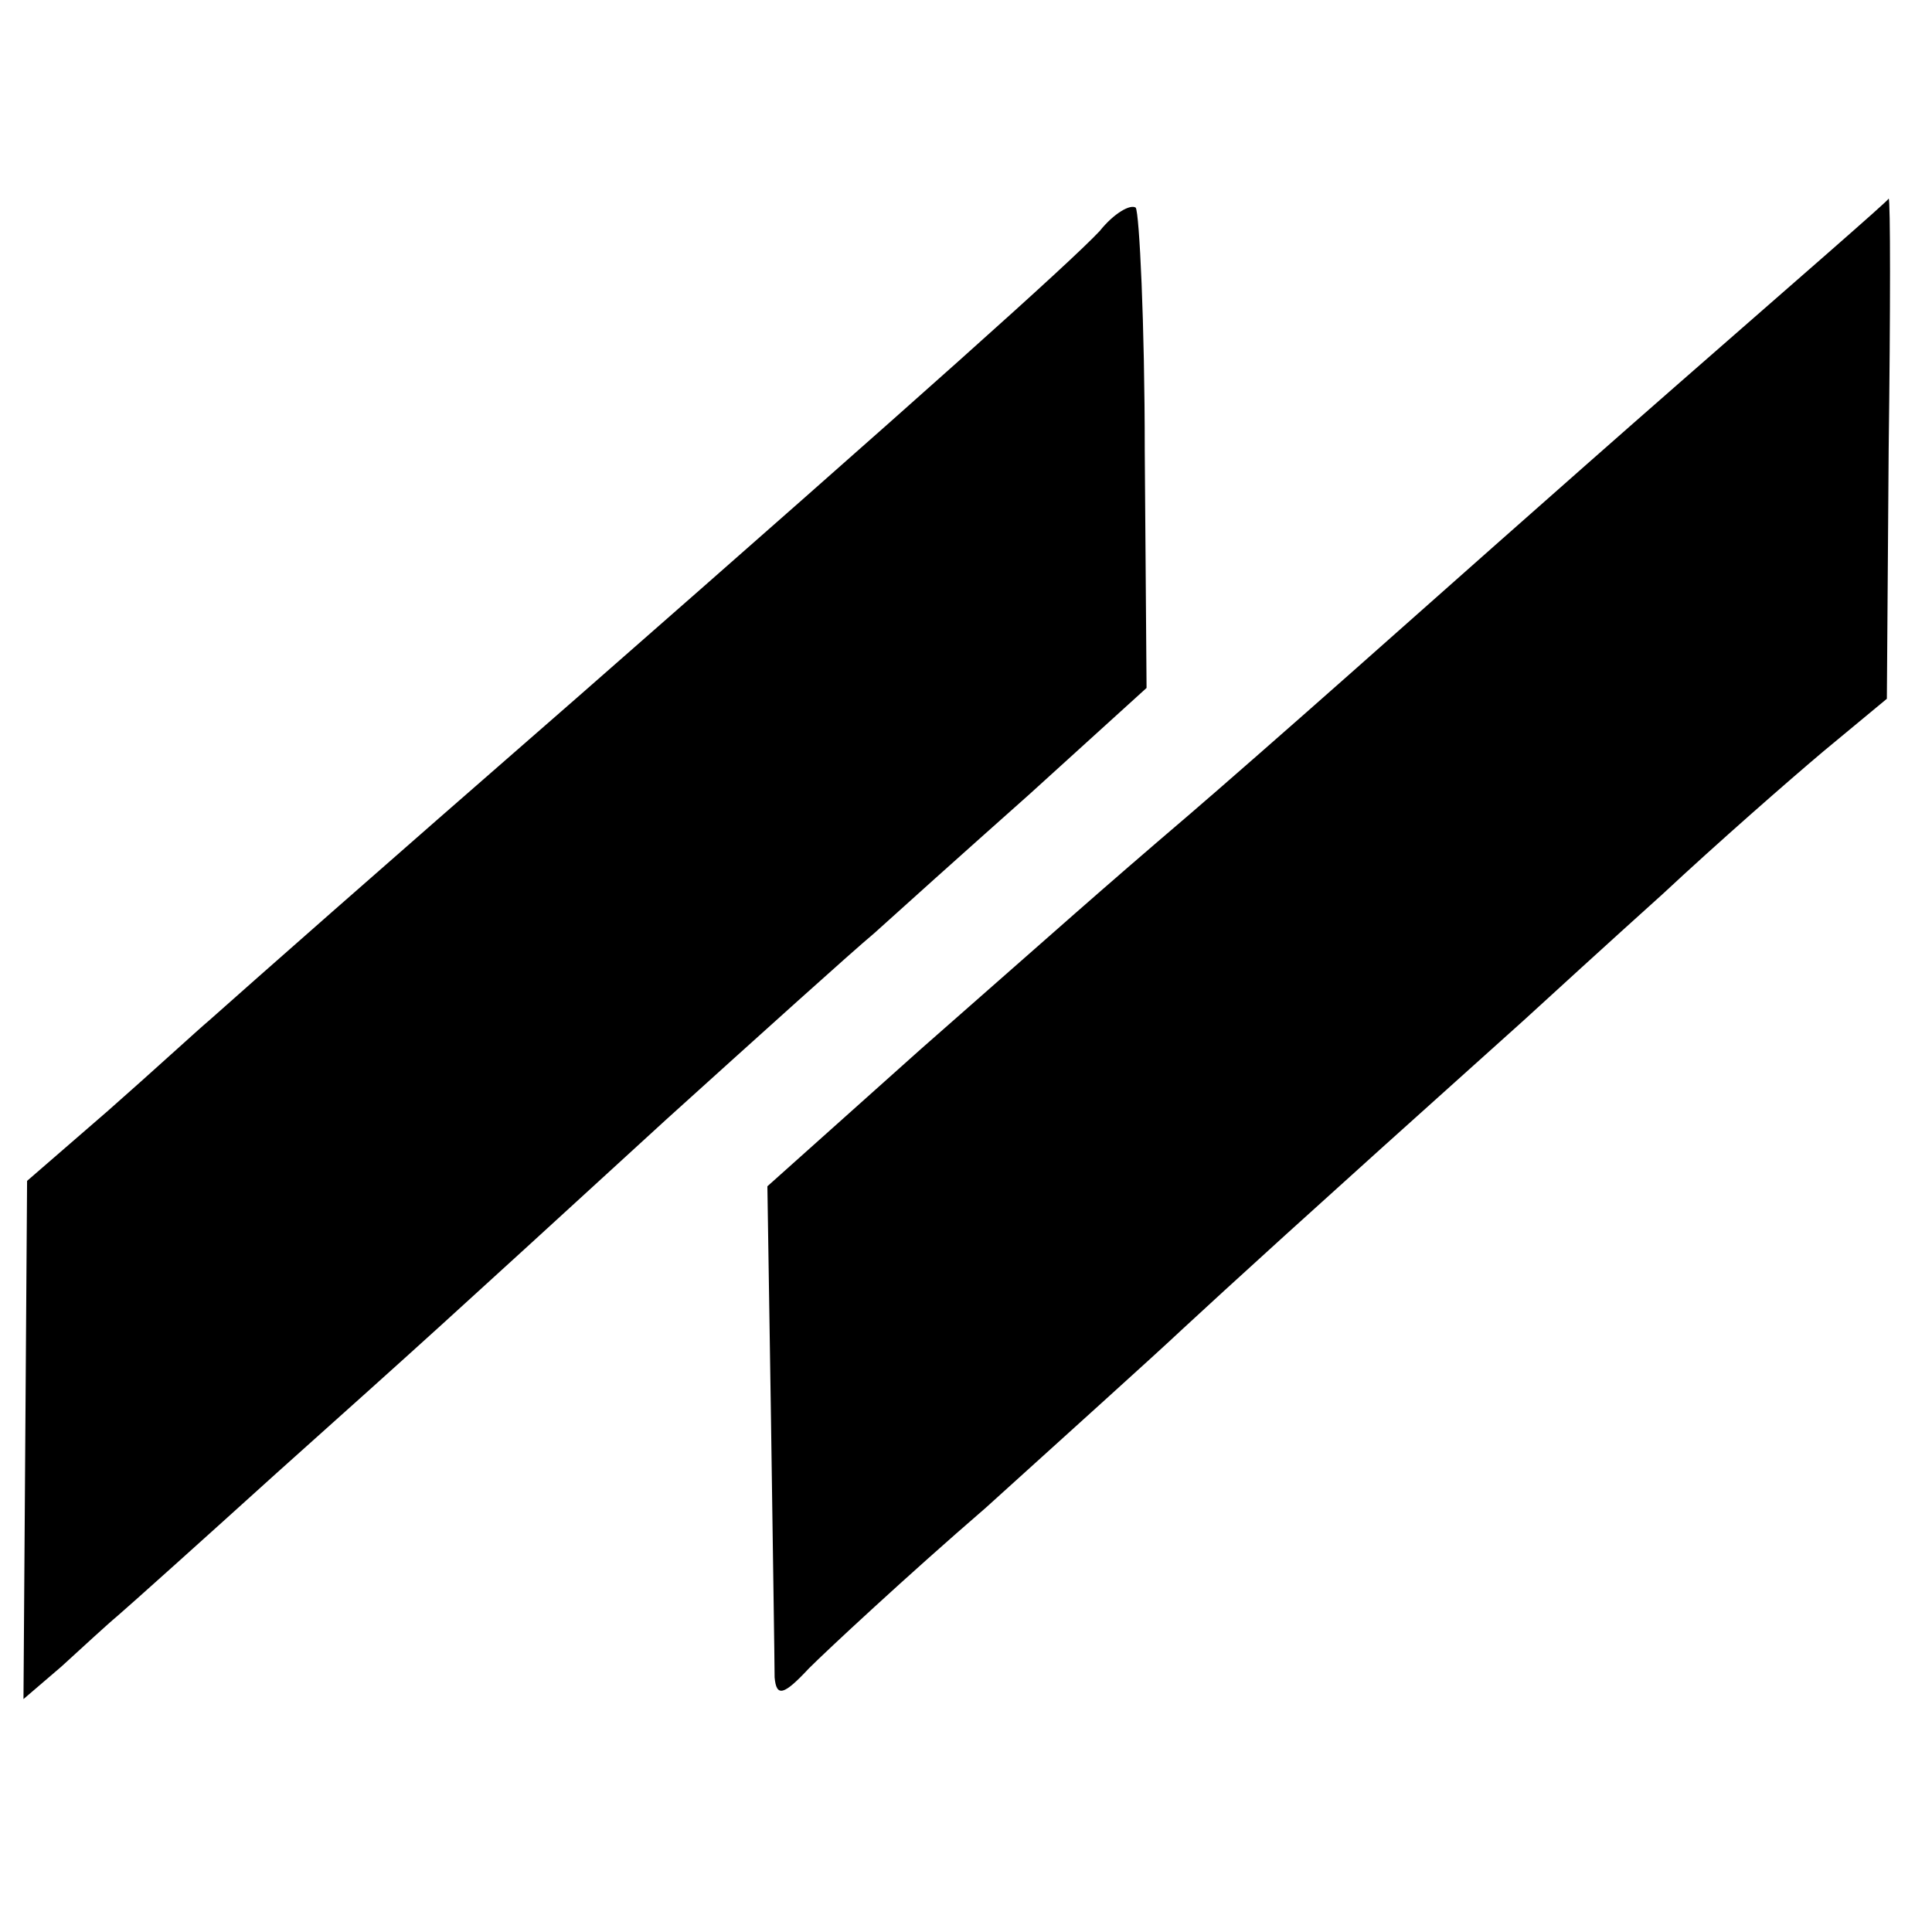
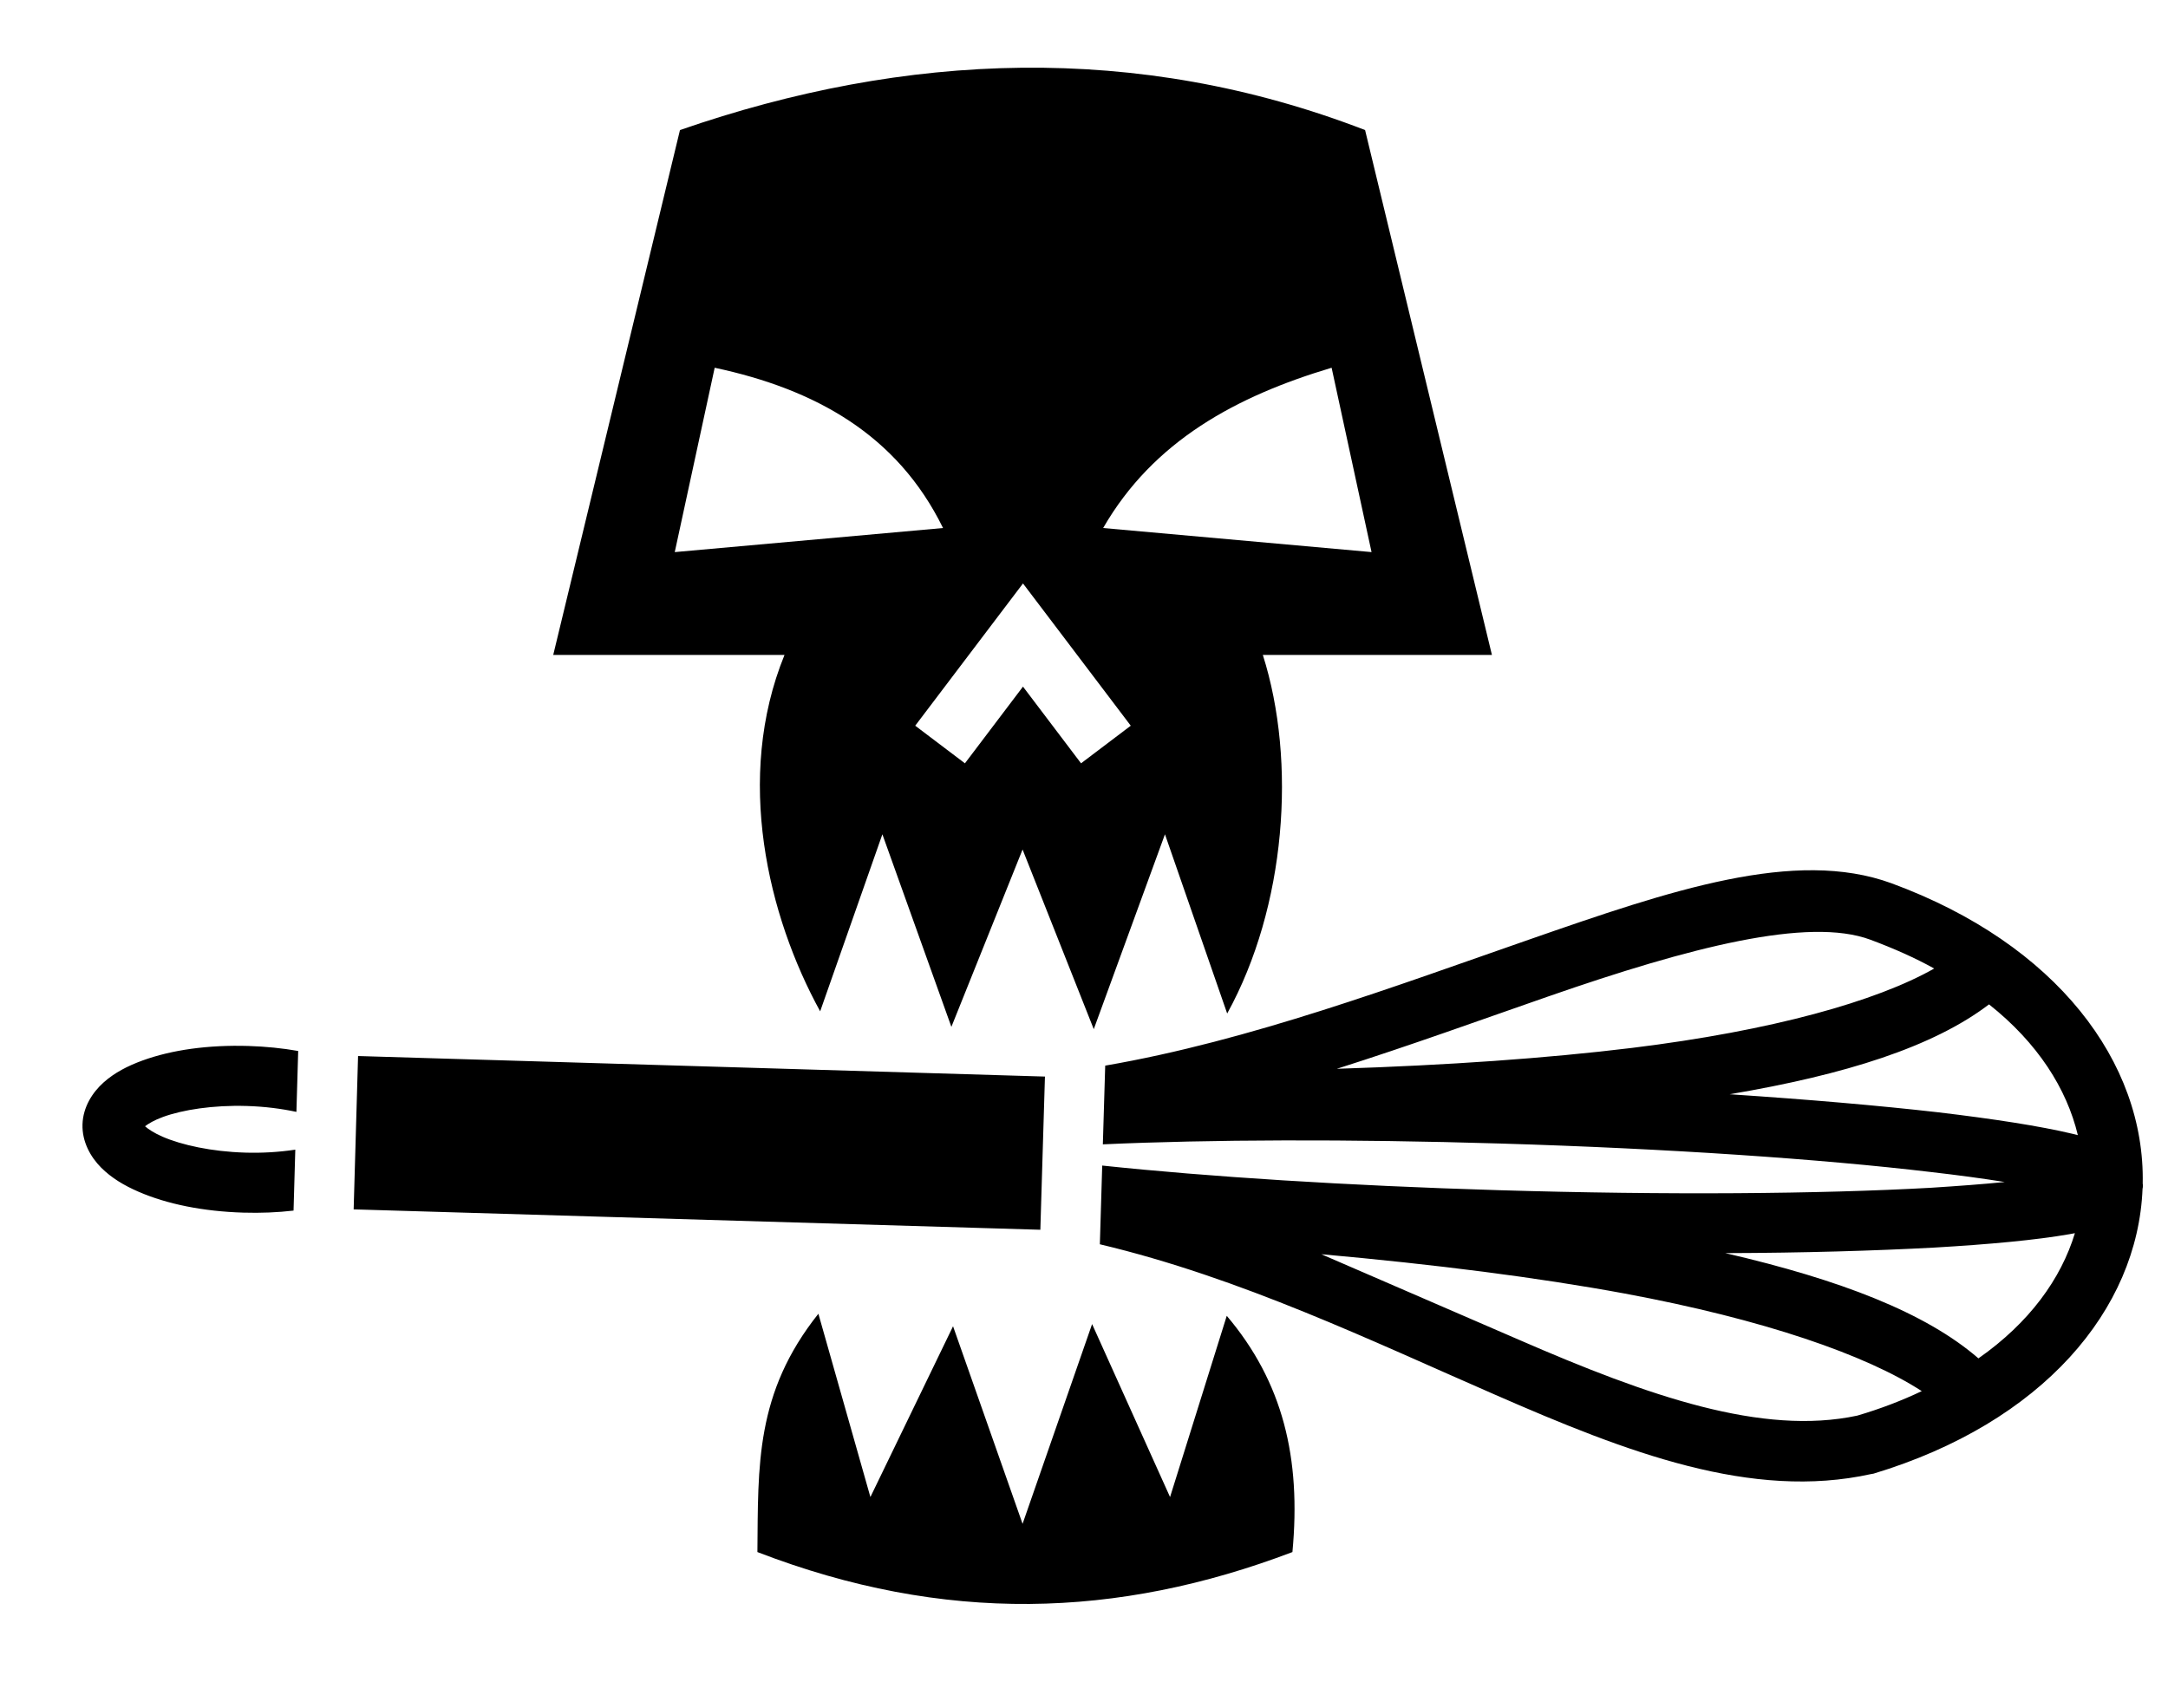
- <svg xmlns="http://www.w3.org/2000/svg" version="1.0" width="107pt" height="107pt" viewBox="0 0 107 107" preserveAspectRatio="xMidYMid meet">
-   <g transform="translate(0,107) scale(0.1,-0.1)" fill="#000000" stroke="none">
-     <path d="M609 942 c-17 -18 -95 -88 -289 -258 -117 -102 -177 -155 -204 -179 -6 -5 -31 -28 -56 -50 l-45 -39 -1 -144 -1 -143 21 18 c11 10 25 23 31 28 7 6 46 41 88 79 86 77 86 77 216 196 52 47 103 93 115 103 11 10 50 45 86 77 l65 59 -1 131 c0 71 -3 132 -5 135 -3 2 -12 -3 -20 -13z" />
-     <path d="M929 857 c-64 -56 -145 -128 -180 -159 -35 -31 -75 -66 -89 -78 -55 -47 -68 -59 -150 -131 l-85 -76 2 -129 c1 -71 2 -135 2 -143 1 -11 5 -10 19 5 10 10 54 51 98 89 43 39 92 83 109 99 26 24 63 58 189 171 12 11 47 43 77 70 30 28 70 63 89 79 l35 29 1 138 c1 77 1 139 0 139 0 -1 -53 -47 -117 -103z" />
-   </g>
+ <svg xmlns="http://www.w3.org/2000/svg" viewBox="0 0 650 512" width="65.0" height="51.2" version="1.1" id="svg4">
+   <defs id="defs8" />
+   <path d="M306.302 20.313c-34.326.367-68.574 6.949-102.436 18.687l-38 157.406h69.343c-15.01 36.837-4.96 78.375 10.687 106.875l18.656-53.092 20.688 57.75 21.344-53.188 21.343 53.875 21.345-58.438 18.656 53.75c17.64-32.01 20.863-75.52 10.69-107.53h68.686L409.272 39c-34.235-13.207-68.643-19.055-102.97-18.688zm-92.03 89.968c30.03 6.412 54.695 19.975 68.468 48.064l-80.438 7.22 11.97-55.283zm184.968 0l11.97 55.282-80.47-7.218c15.057-26.116 39.92-39.524 68.5-48.063zm-92.53 64.69l7.436 9.81 24.875 32.845-14.906 11.28-17.408-23-17.406 23-14.906-11.28 24.875-32.844 7.438-9.81zm-61.345 219c-18.96 23.825-18.032 45.48-18.282 71.467 55.972 21.582 108.007 19.906 160.406 0 2.66-28.217-2.896-51.03-19.688-70.843l-17 54.344-23.375-51.875-20.842 59.906-20.844-59.25-24.78 51.217-15.595-54.968zM31.068 324.599c-3.3 2.943-6.177 7.342-6.334 12.586s2.451 9.808 5.568 12.943c3.125 3.129 6.899 5.371 11.201 7.24 8.603 3.739 19.446 5.917 31.462 6.278 5.259.158 10.288-.059 15.044-.61l.527-18.271a83.99 83.99 0 0 1-15.031.886c-10.072-.295-19.116-2.299-24.814-4.791-2.556-1.11-4.261-2.278-5.212-3.113.992-.77 2.772-1.841 5.39-2.795 5.837-2.131 14.985-3.59 25.049-3.288 5.407.155 10.495.817 14.951 1.771l.534-18.264c-4.708-.827-9.701-1.345-14.945-1.502-12.015-.36-22.962 1.158-31.774 4.374-4.399 1.615-8.314 3.613-11.614 6.556zm76.286-7.913l-1.323 45.985 205.882 6.112 1.378-45.941zm224.005 2.877l-.708 23.607c31.878-1.449 73.479-1.616 119.138-.247 50.606 1.518 96.282 4.656 129.061 8.54 8.319.957 15.717 1.957 22.194 3-6.528.653-13.973 1.208-22.265 1.737-33.021 1.839-78.803 2.235-129.409.717-45.659-1.369-87.175-4.03-118.909-7.387l-.708 23.607c42.286 10.04 81.614 29.047 118.415 45.078 39.731 17.392 77.006 31.739 112.827 23.829l.356-.06.356-.06c50.687-15.316 79.222-49.195 80.662-85.443.077-.21.086-.493.094-.775s.017-.565-.047-.78c.734-36.269-25.719-71.797-75.328-90.051-28.9-10.559-66.064 2.051-108.672 16.902-39.533 13.741-83.678 30.315-127.055 37.786zm69.441.951c22.212-7.045 43.597-14.822 63.471-21.724 42.321-14.718 77.897-23.909 96.507-16.984 6.996 2.615 13.349 5.423 19.124 8.638-17.272 9.81-48.522 18.635-90.628 23.81-25.632 3.122-55.264 5.204-88.474 6.26zm-4.639 55.606c34.218 3.078 64.803 6.966 90.904 11.782 41.788 7.762 72.453 18.444 89.106 29.272-5.885 2.795-12.326 5.29-19.321 7.344-28.479 6.079-62.434-5.763-101.54-22.783l-59.15-25.615zm122.408-47.971c34.84-5.888 61.053-14.227 77.776-26.955 14.649 11.617 23.293 25.317 26.626 39.212-.561-.158-1.054-.244-1.615-.402-9.904-2.349-23.565-4.456-40.271-6.443-17.696-2.016-38.934-3.856-62.516-5.412zm-1.287 47.642c23.559-.072 44.801-.708 62.586-1.66 16.795-.982 30.558-2.267 40.585-4.018.57-.124 1.067-.18 1.636-.305-4.159 13.67-13.609 26.828-28.928 37.546-15.789-13.702-41.455-23.598-75.88-31.563z" id="path2" />
</svg>
